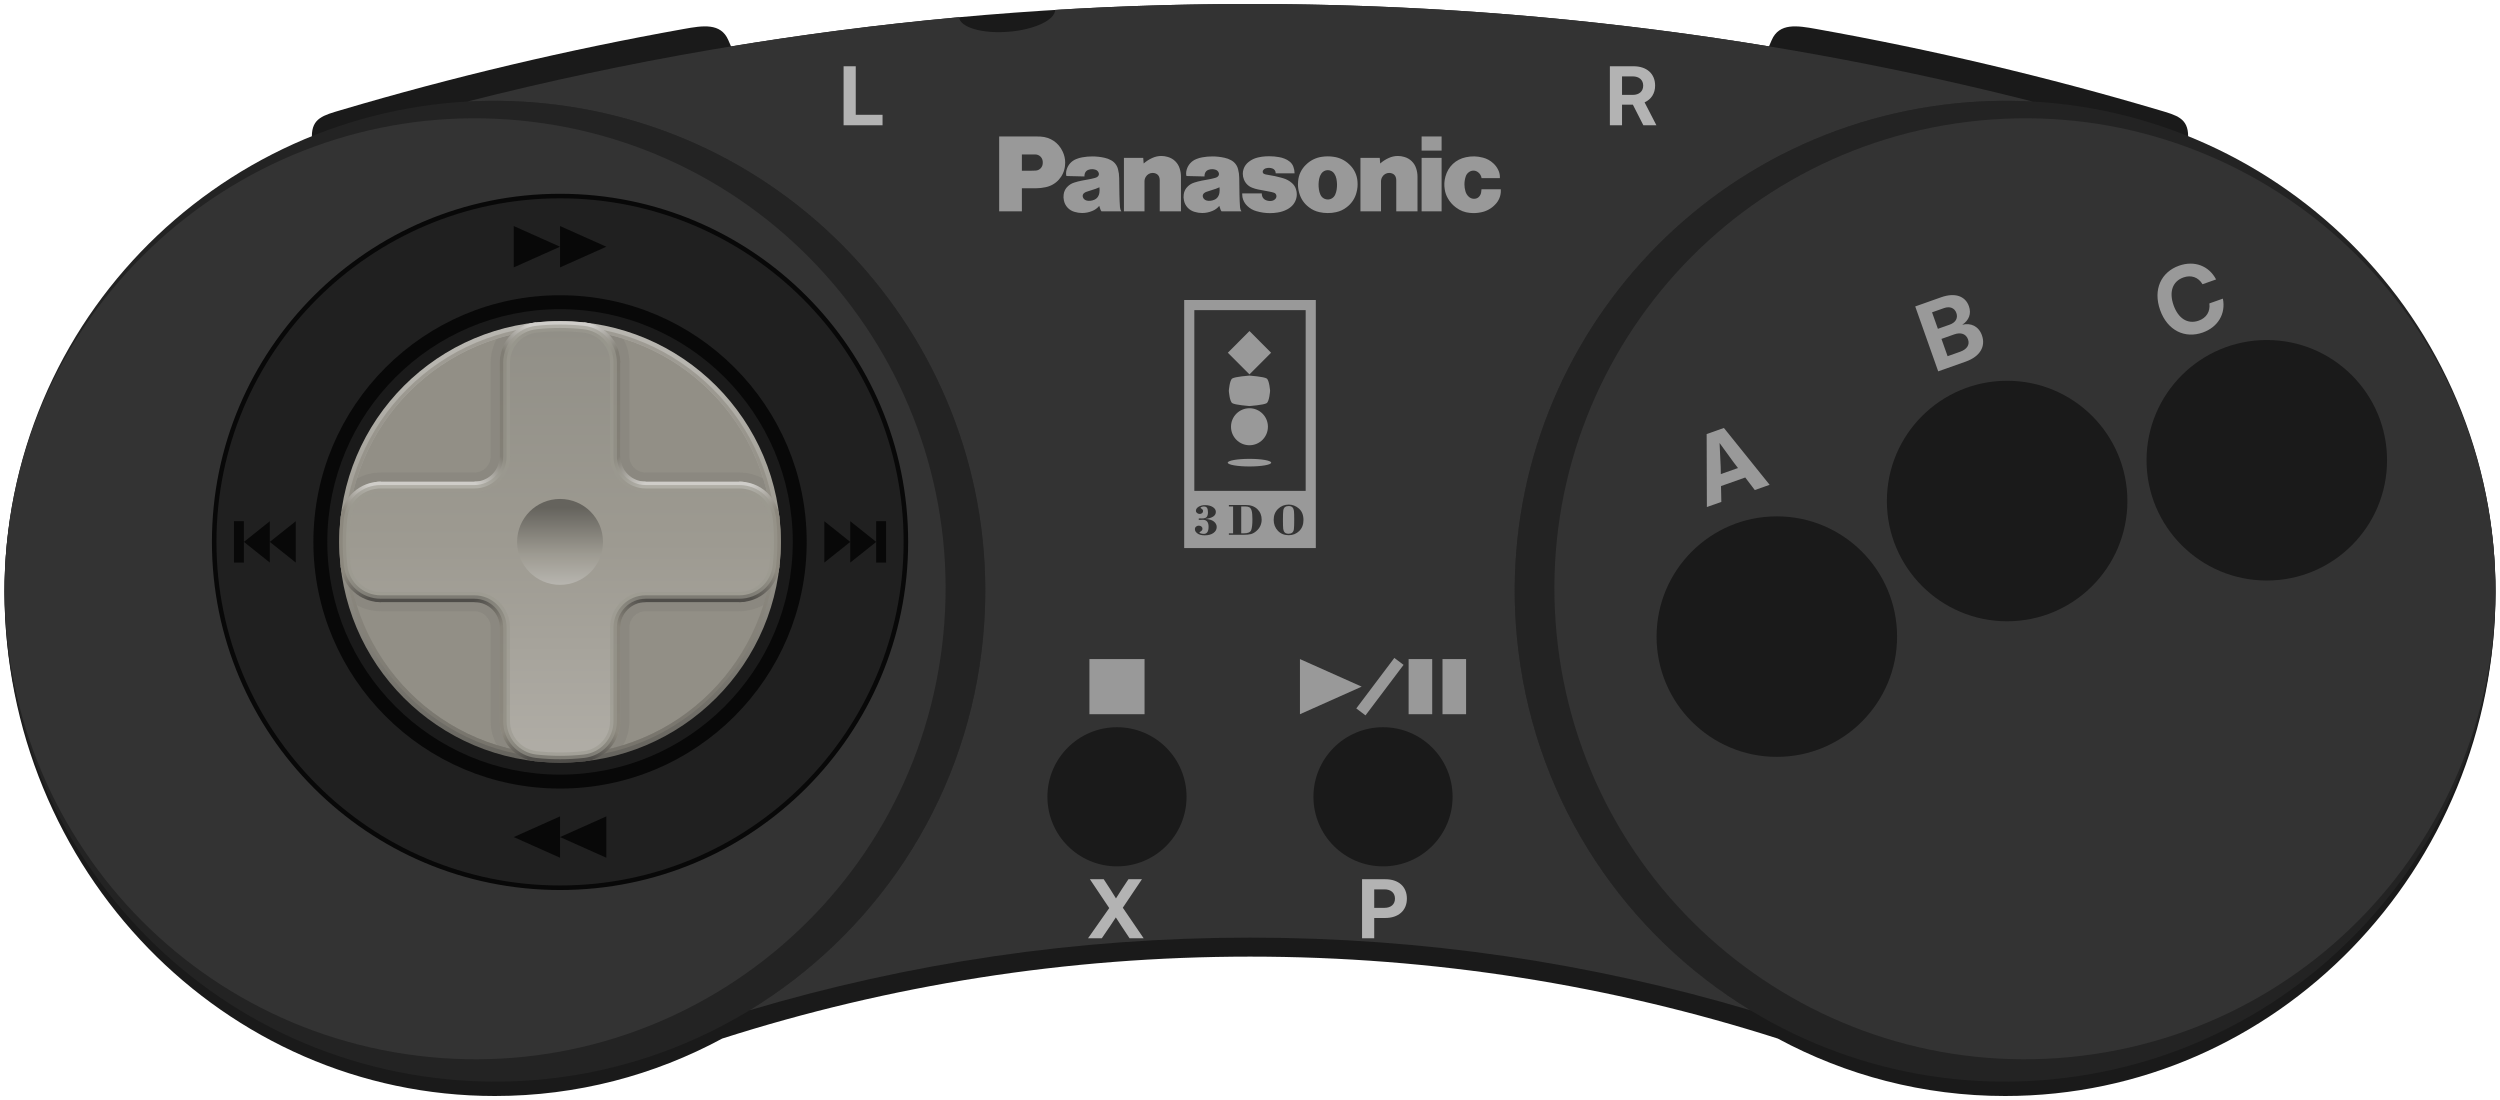
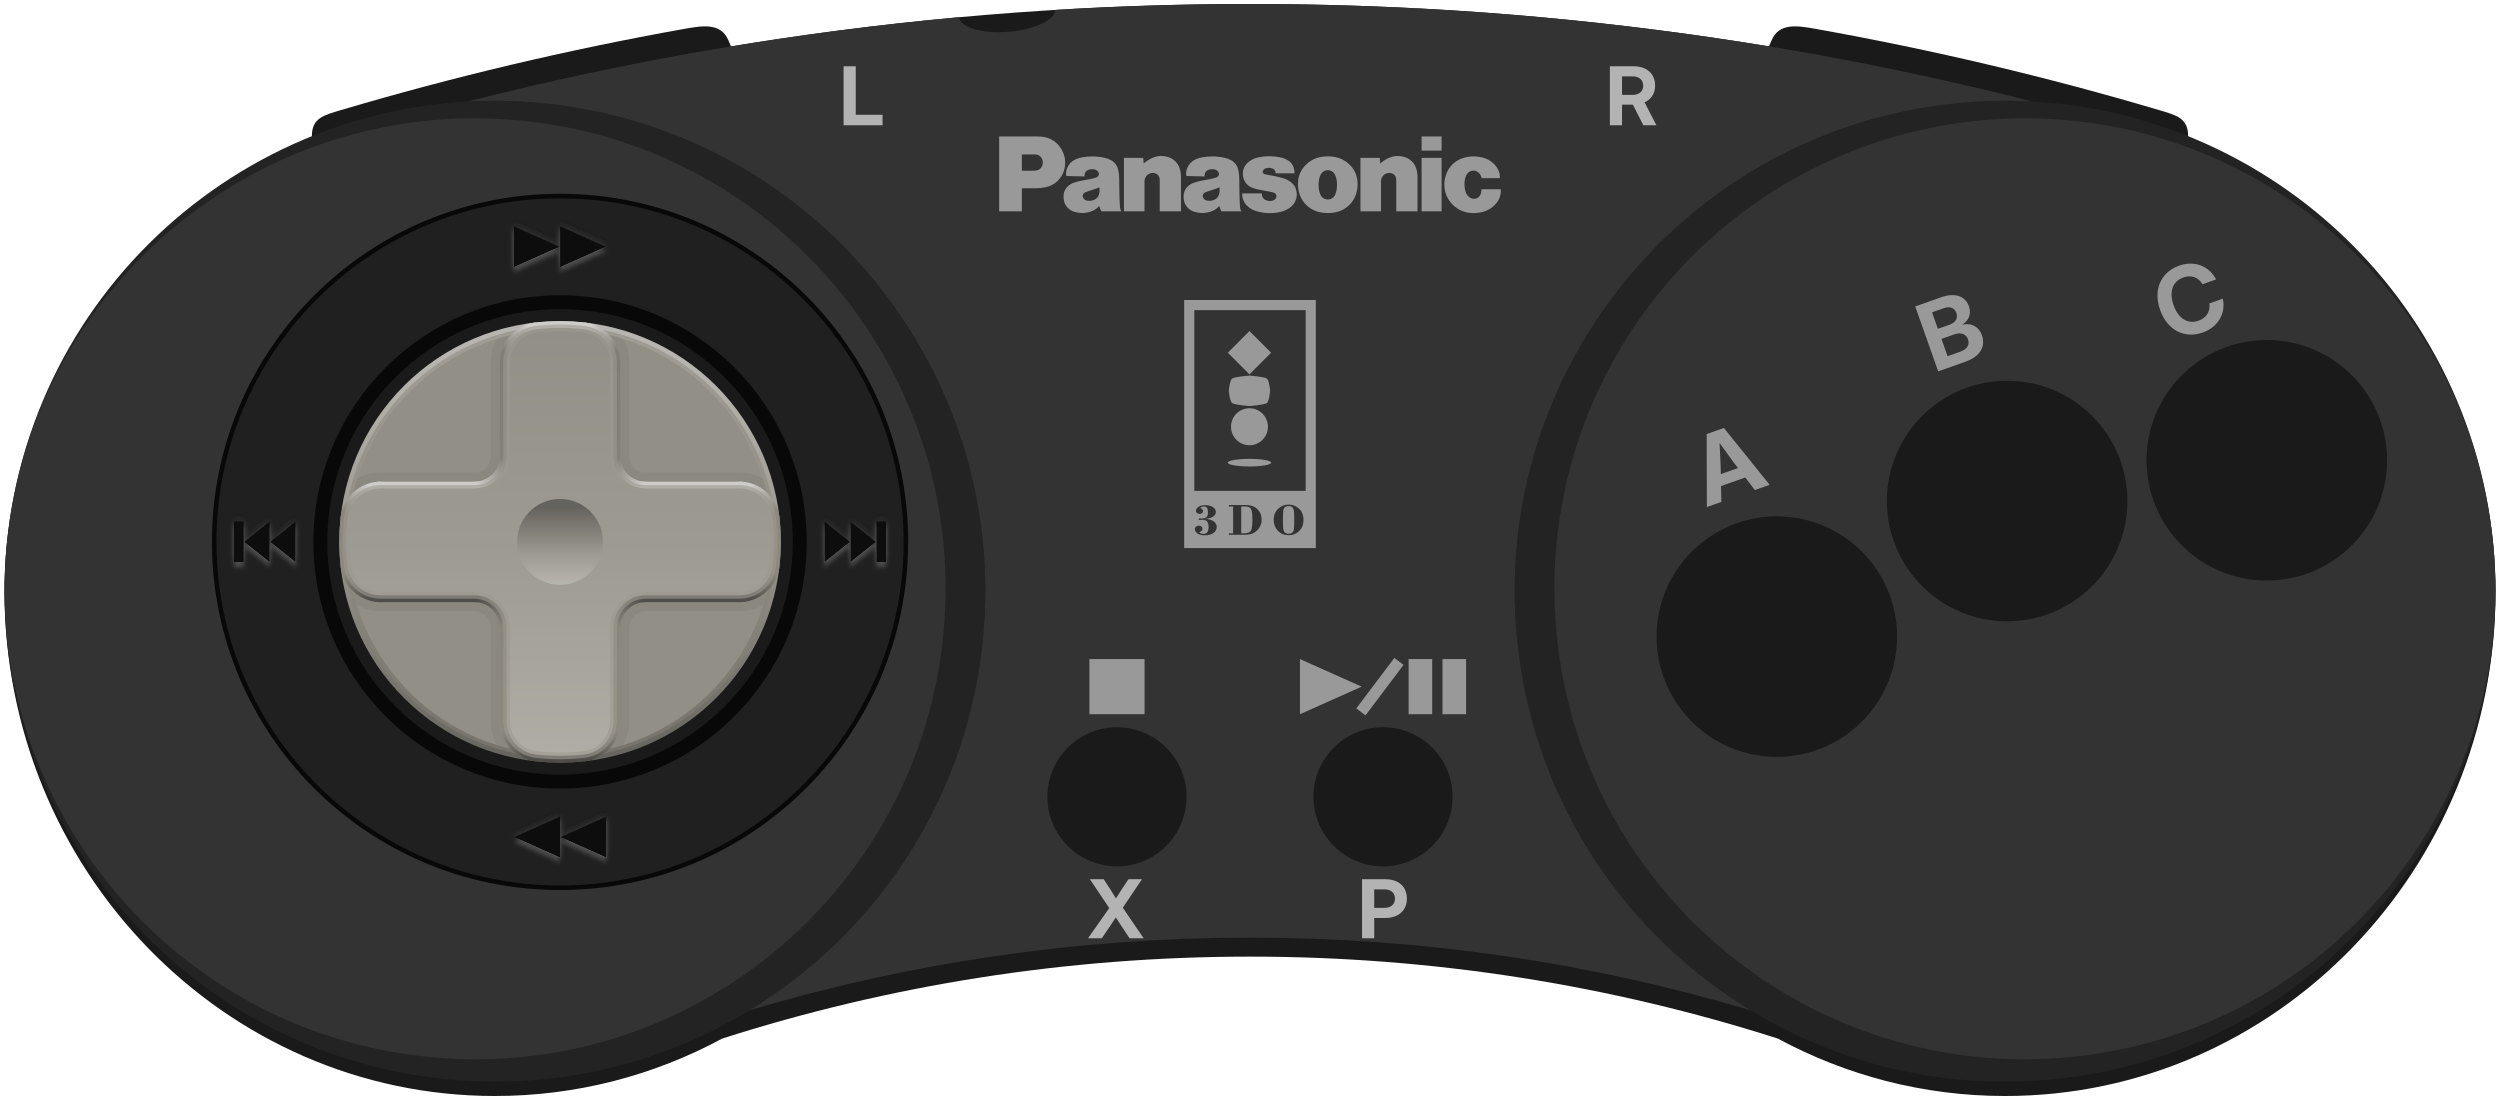
<svg xmlns="http://www.w3.org/2000/svg" xmlns:xlink="http://www.w3.org/1999/xlink" xml:space="preserve" viewBox="0 0 550 242" width="550px" height="242px" version="1.1" style="shape-rendering:geometricPrecision; fill-rule:evenodd; clip-rule:evenodd">
  <defs>
    <style type="text/css">
    .str1 {stroke:#878379;stroke-width:0.75;stroke-opacity:0.5}
    .str2 {stroke:#9C9990;stroke-width:1.5;stroke-opacity:0.6}
    .str0 {stroke:#080808}
    .fil9 {fill:none}
    .fil29 {fill:none}
    .fil5 {fill:#080808}
    .fil0 {fill:#1A1A1A}
    .fil1 {fill:#1A1A1A}
    .fil4 {fill:#202020}
    .fil2 {fill:#232323}
    .fil3 {fill:#333333}
    .fil7 {fill:#999999}
    .fil6 {fill:#B3B3B3}
    .fil12 {fill:#4F4D49}
    .fil14 {fill:#8C887E}
    .fil10 {fill:#928F86}
    .fil13 {fill:#CFCDC9}
    .fil11 {fill:#4F4D49;fill-opacity:0.1}
    .fil15 {fill:url(#id0)}
    .fil23 {fill:url(#id1)}
    .fil20 {fill:url(#id2)}
    .fil17 {fill:url(#id3)}
    .fil18 {fill:url(#id4)}
    .fil22 {fill:url(#id5)}
    .fil21 {fill:url(#id6)}
    .fil19 {fill:url(#id7)}
    .fil16 {fill:url(#id8)}
    .fil25 {fill:url(#id9)}
    .fil27 {fill:url(#id10)}
    .fil24 {fill:url(#id11)}
    .fil26 {fill:url(#id12)}
    .fil28 {fill:url(#id13)}
    .fil8 {fill:url(#id14)}
    .fil30 {fill:url(#id15)}
+     .fil40 {fill:#3A3A3A}
+     .shd0 {filter: drop-shadow(0px 1px .5px rgba(0, 0, 0, 0.3)) drop-shadow(0px 0px .5px rgba(0, 0, 0, 0.5))}
+     .shd1 {filter: drop-shadow(0px -1px .5px rgba(0, 0, 0, 0.3)) drop-shadow(0px 1px .5px rgba(255, 255, 255, 0.2))}
  </style>
    <linearGradient id="id0" gradientUnits="userSpaceOnUse" x1="123.209" y1="160.574" x2="123.209" y2="77.861">
      <stop offset="0" style="stop-opacity:1; stop-color:#8C887E" />
      <stop offset="1" style="stop-opacity:1; stop-color:#807D74" />
    </linearGradient>
    <linearGradient id="id1" gradientUnits="userSpaceOnUse" x1="111.574" y1="78.184" x2="117.201" y2="72.538">
      <stop offset="0" style="stop-opacity:1; stop-color:#807D74" />
      <stop offset="1" style="stop-opacity:1; stop-color:#CFCDC9" />
    </linearGradient>
    <linearGradient id="id2" gradientUnits="userSpaceOnUse" x1="129.217" y1="165.896" x2="134.844" y2="160.251">
      <stop offset="0" style="stop-opacity:1; stop-color:#504E4A" />
      <stop offset="1" style="stop-opacity:1; stop-color:#8C887E" />
    </linearGradient>
    <linearGradient id="id3" gradientUnits="userSpaceOnUse" x1="164.242" y1="130.852" x2="169.888" y2="125.225">
      <stop offset="0" style="stop-opacity:1; stop-color:#504E4A" />
      <stop offset="1" style="stop-opacity:1; stop-color:#8C887E" />
    </linearGradient>
    <linearGradient id="id4" gradientUnits="userSpaceOnUse" x1="76.53" y1="113.21" x2="82.175" y2="107.582">
      <stop offset="0" style="stop-opacity:1; stop-color:#8C887E" />
      <stop offset="1" style="stop-opacity:1; stop-color:#CFCDC9" />
    </linearGradient>
    <linearGradient id="id5" gradientUnits="userSpaceOnUse" xlink:href="#id1" x1="134.844" y1="78.184" x2="129.217" y2="72.538">
  </linearGradient>
    <linearGradient id="id6" gradientUnits="userSpaceOnUse" xlink:href="#id2" x1="117.201" y1="165.896" x2="111.574" y2="160.251">
  </linearGradient>
    <linearGradient id="id7" gradientUnits="userSpaceOnUse" xlink:href="#id3" x1="82.175" y1="130.852" x2="76.53" y2="125.225">
  </linearGradient>
    <linearGradient id="id8" gradientUnits="userSpaceOnUse" xlink:href="#id4" x1="169.888" y1="113.21" x2="164.242" y2="107.582">
  </linearGradient>
    <linearGradient id="id9" gradientUnits="userSpaceOnUse" x1="132.268" y1="134.09" x2="138.081" y2="128.276">
      <stop offset="0" style="stop-opacity:1; stop-color:#89857B" />
      <stop offset="1" style="stop-opacity:1; stop-color:#504E4A" />
    </linearGradient>
    <linearGradient id="id10" gradientUnits="userSpaceOnUse" x1="108.337" y1="110.158" x2="114.15" y2="104.345">
      <stop offset="0" style="stop-opacity:1; stop-color:#CFCDC9" />
      <stop offset="1" style="stop-opacity:1; stop-color:#838077" />
    </linearGradient>
    <linearGradient id="id11" gradientUnits="userSpaceOnUse" xlink:href="#id9" x1="114.15" y1="134.09" x2="108.337" y2="128.276">
  </linearGradient>
    <linearGradient id="id12" gradientUnits="userSpaceOnUse" xlink:href="#id10" x1="138.081" y1="110.158" x2="132.268" y2="104.345">
  </linearGradient>
    <linearGradient id="id13" gradientUnits="userSpaceOnUse" x1="123.209" y1="166.284" x2="123.209" y2="72.151">
      <stop offset="0" style="stop-opacity:1; stop-color:#B0ADA6" />
      <stop offset="0.5" style="stop-opacity:1; stop-color:#9D9A91" />
      <stop offset="1" style="stop-opacity:1; stop-color:#918F87" />
    </linearGradient>
    <linearGradient id="id14" gradientUnits="userSpaceOnUse" x1="123.209" y1="80.365" x2="123.209" y2="167.782">
      <stop offset="0" style="stop-opacity:1; stop-color:#B7B5AF" />
      <stop offset="0.4" style="stop-opacity:1; stop-color:#9D9A91" />
      <stop offset="1" style="stop-opacity:1; stop-color:#65635D" />
    </linearGradient>
    <linearGradient id="id15" gradientUnits="userSpaceOnUse" xlink:href="#id14" x1="123.209" y1="128.666" x2="123.209" y2="111.658">
  </linearGradient>
  </defs>
  <g>
    <g id="shell">
      <path class="fil0" d="M150.468 6.367c-25.665,4.593 -50.856,10.559 -75.475,17.856 -3.846,1.14 -6.384,1.753 -6.384,5.764l0 33.453 105.744 -21.921 -14.127 -32.698c-1.661,-3.847 -5.633,-3.193 -9.758,-2.454z" />
      <path class="fil0" d="M399.532 6.367c25.665,4.593 50.856,10.559 75.475,17.856 3.846,1.14 6.384,1.753 6.384,5.764l0 33.453 -105.744 -21.921 14.127 -32.698c1.661,-3.847 5.633,-3.193 9.758,-2.454z" />
      <path class="fil1" d="M74.539 30.202l0 0.681c-42.746,13.905 -73.543,53.056 -73.543,99.184 0,61.333 48.3,111.053 107.88,111.053 18.05,0 35.061,-4.57 50.011,-12.637 36.611,-11.697 75.621,-18.026 116.113,-18.026 40.492,0 79.502,6.329 116.114,18.026 14.95,8.067 31.96,12.637 50.01,12.637 59.581,0 107.881,-49.72 107.881,-111.053 0,-46.128 -30.798,-85.279 -73.544,-99.185l0 -0.68c-63.484,-19.052 -130.771,-29.323 -200.461,-29.323 -69.69,0 -136.975,10.276 -200.461,29.323z" />
      <circle class="fil2" transform="matrix(0.576669 0.070806 -0.070806 0.576669 108.876 130.067)" r="185.682" />
      <circle class="fil2" transform="matrix(-0.576669 0.070806 0.070806 0.576669 441.124 130.067)" r="185.682" />
      <path class="fil3" d="M164.88 222.268c27.227,-16.563 46.888,-44.967 51.073,-79.054 7.261,-59.137 -34.792,-112.963 -93.929,-120.224 -6.48,-0.795 -12.897,-0.999 -19.194,-0.653 35.064,-8.92 71.191,-15.18 108.153,-18.551 0.227,2.238 5.086,3.67 10.895,3.203 5.726,-0.461 10.247,-2.597 10.245,-4.809 14.182,-0.862 28.478,-1.301 42.877,-1.301 59.424,0 117.106,7.45 172.17,21.458 -6.297,-0.346 -12.714,-0.142 -19.194,0.653 -59.137,7.261 -101.19,61.087 -93.929,120.224 4.185,34.087 23.846,62.491 51.073,79.054 -34.896,-10.387 -71.85,-15.991 -110.12,-15.991 -38.269,0 -75.224,5.604 -110.12,15.991z" />
      <circle class="fil3" transform="matrix(0.553239 0.0679292 -0.0679293 0.553239 104.526 129.533)" r="185.682" />
      <circle class="fil3" transform="matrix(-0.553239 0.0679292 0.0679293 0.553239 445.474 129.533)" r="185.682" />
      <circle class="fil4 str0" cx="123.209" cy="119.217" r="76.086" />
-       <path class="fil5" d="M133.395 179.606l-10.187 4.549 10.187 4.549 0 -9.098zm-10.187 0l-10.186 4.549 10.186 4.549 0 -9.098zm63.848 -64.938l5.705 4.549 -5.705 4.549 0 -9.098zm5.705 0l2.18 0 0 9.098 -2.18 0 0 -9.098zm-11.409 0l5.704 4.549 -5.704 4.549 0 -9.098zm-121.991 0l-5.705 4.549 5.705 4.549 0 -9.098zm-5.705 0l-2.18 0 0 9.098 2.18 0 0 -9.098zm11.409 0l-5.704 4.549 5.704 4.549 0 -9.098zm47.957 -64.938l10.186 4.549 -10.186 4.549 0 -9.098zm10.186 0l10.187 4.549 -10.187 4.549 0 -9.098z" />
+       <path class="fil5 shd1" d="M133.395 179.606l-10.187 4.549 10.187 4.549 0 -9.098zm-10.187 0l-10.186 4.549 10.186 4.549 0 -9.098zm63.848 -64.938l5.705 4.549 -5.705 4.549 0 -9.098zm5.705 0l2.18 0 0 9.098 -2.18 0 0 -9.098zm-11.409 0l5.704 4.549 -5.704 4.549 0 -9.098zm-121.991 0l-5.705 4.549 5.705 4.549 0 -9.098zm-5.705 0l-2.18 0 0 9.098 2.18 0 0 -9.098zm11.409 0l-5.704 4.549 5.704 4.549 0 -9.098zm47.957 -64.938l10.186 4.549 -10.186 4.549 0 -9.098zm10.186 0l10.187 4.549 -10.187 4.549 0 -9.098z" />
    </g>
    <g id="marks">
      <path class="fil6" d="M185.589 27.561l8.571 0 0 -2.3 -5.895 0 0 -10.684 -2.676 0 0 12.984zm168.584 0l2.675 0 0 -4.533 2.358 0c0.009,0 0.018,0 0.026,0l2.307 4.533 2.872 0 -2.601 -5.038c1.453,-0.672 2.316,-1.962 2.316,-3.684 0,-2.615 -1.829,-4.262 -4.763,-4.262l-5.19 0 0 12.984zm2.675 -6.685l0 -4.07 2.349 0c1.424,0 2.307,0.794 2.307,2.033 0,1.243 -0.883,2.037 -2.298,2.037l-2.358 0z" />
      <path class="fil7" d="M317.349 144.997l5.19 0 0 12.13 -5.19 0 0 -12.13zm-7.454 0l5.19 0 0 12.131 -5.19 0 0 -12.131zm-23.906 0l13.582 6.065 -13.582 6.065 0 -12.13zm20.767 -0.255l2.028 1.529 -8.373 11.112 -2.029 -1.529 8.374 -11.112zm-67.085 0.255l12.13 0 0 12.13 -12.13 0 0 -12.13z" />
      <path class="fil6" d="M299.652 206.416l2.675 0 0 -4.459 2.405 0c2.92,0 4.783,-1.632 4.783,-4.263 0,-2.631 -1.828,-4.263 -4.747,-4.263l-5.116 0 0 12.985zm2.675 -6.689l0 -4.066 2.266 0c1.421,0 2.3,0.782 2.3,2.033 0,1.251 -0.879,2.033 -2.3,2.033l-2.266 0zm-62.957 6.689l3.024 0 1.873 -2.747c0.416,-0.609 0.817,-1.219 1.218,-1.837 0.393,0.618 0.785,1.228 1.192,1.837l1.823 2.747 3.101 0 -4.582 -6.719 4.207 -6.266 -2.97 0 -1.463 2.206c-0.445,0.672 -0.865,1.341 -1.281,2.012 -0.41,-0.671 -0.829,-1.34 -1.254,-2.012l-1.439 -2.206 -3.039 0 4.252 6.344 -4.662 6.641z" />
      <path class="fil7" d="M375.513 111.547l3.181 -1.127 -0.072 -3.484 5.333 -1.889 2.101 2.766 3.266 -1.156 -10.065 -12.507 -3.793 1.343 0.049 16.054zm3.07 -7.246l-0.035 -1.647c-0.055,-1.622 -0.129,-3.233 -0.241,-5.191 1.135,1.596 2.092,2.894 3.05,4.196l0.999 1.306 -3.773 1.336zm106.019 -31.145c3.342,-1.184 5.105,-4.122 4.432,-7.456l-2.972 1.052c0.229,1.799 -0.658,3.191 -2.345,3.789 -2.433,0.861 -4.502,-0.485 -5.527,-3.378 -1.031,-2.913 -0.26,-5.265 2.162,-6.123 1.697,-0.601 3.276,-0.071 4.204,1.492l2.982 -1.056c-1.579,-3.025 -4.802,-4.209 -8.143,-3.026 -3.927,1.391 -5.777,5.214 -4.167,9.761 1.6,4.519 5.458,6.332 9.374,4.945zm-58.197 8.543l6.048 -2.142c3.247,-1.15 4.417,-3.404 3.572,-5.79 -0.72,-2.033 -2.491,-2.783 -4.287,-2.327l-0.007 -0.02c1.425,-0.946 2.018,-2.396 1.431,-4.053 -0.779,-2.201 -3.02,-3.063 -6.093,-1.974l-5.721 2.025 5.057 14.281zm2.064 -3.336l-1.348 -3.805 2.799 -0.991c1.487,-0.527 2.624,-0.091 3.045,1.099 0.422,1.19 -0.23,2.186 -1.743,2.722l-2.753 0.975zm-2.133 -6.022l-1.285 -3.629 2.619 -0.927c1.295,-0.459 2.338,-0.037 2.733,1.078 0.392,1.108 -0.153,2.092 -1.448,2.55l-2.619 0.928z" />
      <g>
        <path class="fil7" d="M303.642 35.971c0.545,-0.484 1.163,-0.886 1.826,-1.187 0.645,-0.309 1.351,-0.47 2.067,-0.47 0.477,0 0.954,0.072 1.409,0.212 1.257,0.347 2.25,1.316 2.626,2.565 0.185,0.567 0.279,1.163 0.279,1.76 0,0.015 0,0.032 0,0.048l0 7.592 -4.672 0.001 0 -6.828c0,-0.228 -0.029,-0.423 -0.096,-0.64 -0.11,-0.382 -0.391,-0.692 -0.76,-0.841 -0.22,-0.094 -0.457,-0.143 -0.696,-0.143 -0.629,0 -1.21,0.335 -1.525,0.879 -0.181,0.299 -0.277,0.641 -0.277,0.991 0,0.008 0,0.017 0,0.026l0 6.556 -4.524 0 0 -11.765 4.243 0 0.1 1.244zm-30.836 9.599c-0.067,-0.969 -0.103,-1.789 -0.124,-2.762 -0.025,-1.279 -0.04,-2.355 -0.049,-3.633 0,-0.001 0,-0.001 0,-0.001 0,-0.653 -0.086,-1.307 -0.254,-1.938 -0.204,-0.846 -0.76,-1.568 -1.526,-1.981 -0.451,-0.255 -0.94,-0.438 -1.447,-0.543 -0.882,-0.198 -1.786,-0.298 -2.691,-0.298 -0.742,0 -1.485,0.067 -2.214,0.2 -0.478,0.083 -0.878,0.199 -1.328,0.387 -1.014,0.4 -1.786,1.247 -2.093,2.292 -0.089,0.277 -0.135,0.568 -0.135,0.86 0,0.118 0.008,0.237 0.022,0.354 0.008,0.077 0.028,0.144 0.063,0.215l3.96 0.098c-0.001,-0.03 -0.002,-0.061 -0.002,-0.091 0,-0.208 0.037,-0.416 0.109,-0.612 0.12,-0.351 0.396,-0.628 0.747,-0.748 0.264,-0.102 0.545,-0.154 0.828,-0.154 0.255,0 0.51,0.043 0.752,0.126 0.345,0.107 0.615,0.38 0.717,0.726 0.066,0.221 0.033,0.442 -0.101,0.631 -0.11,0.162 -0.269,0.286 -0.452,0.353 -0.118,0.046 -0.221,0.078 -0.341,0.111 -0.518,0.139 -1.051,0.259 -1.582,0.344 -0.445,0.074 -0.821,0.142 -1.262,0.232 -0.566,0.11 -1.129,0.257 -1.679,0.436 -0.507,0.16 -0.974,0.432 -1.361,0.796 -0.52,0.461 -0.854,1.097 -0.942,1.786 -0.068,0.48 -0.051,0.898 0.055,1.37 0.252,1.2 1.154,2.16 2.336,2.485 0.542,0.166 1.108,0.251 1.675,0.251 0.761,0 1.516,-0.153 2.217,-0.448 0.604,-0.234 1.136,-0.623 1.542,-1.125l-0.28 -2.024c-0.186,0.298 -0.46,0.531 -0.783,0.668 -0.313,0.138 -0.598,0.212 -0.938,0.247 -0.286,0.027 -0.532,0.007 -0.808,-0.07 -0.214,-0.056 -0.408,-0.172 -0.557,-0.335 -0.131,-0.137 -0.221,-0.309 -0.257,-0.495 -0.013,-0.056 -0.019,-0.113 -0.019,-0.17 0,-0.235 0.105,-0.458 0.287,-0.608 0.146,-0.127 0.314,-0.226 0.497,-0.291 0.432,-0.158 0.88,-0.305 1.323,-0.43 0.569,-0.16 1.038,-0.333 1.577,-0.581 0.051,0.43 0.049,0.798 -0.011,1.227 -0.043,0.315 -0.14,0.574 -0.311,0.839l0.279 2.023c0.087,0.287 0.166,0.526 0.265,0.809 0.055,0.157 0.129,0.278 0.239,0.401l4.36 0c-0.18,-0.277 -0.285,-0.597 -0.303,-0.927l0 -0.002zm0 0l0 0 0 0zm-44.972 -4.151l-3.02 0 0 -3.859 1.963 0c0.371,0 0.687,-0.009 1.059,-0.03 0.5,-0.019 0.962,-0.268 1.253,-0.675 0.159,-0.209 0.26,-0.457 0.294,-0.717 0.033,-0.228 0.037,-0.423 0.015,-0.655 -0.08,-0.852 -0.795,-1.503 -1.65,-1.503 -0.003,0 -0.006,0 -0.009,0l-2.925 0 0 12.512 -4.998 0 0 -16.47 8.167 0c0.326,0 0.6,0.006 0.926,0.024 2.168,0.116 3.954,1.321 4.872,3.287 0.368,0.762 0.559,1.598 0.559,2.445 0,0.229 -0.015,0.459 -0.042,0.686 -0.227,2.328 -1.945,4.239 -4.236,4.714 -0.711,0.159 -1.439,0.241 -2.167,0.241 -0.02,0 -0.04,0 -0.059,0l-0.002 0zm0 0l0 0 0 0zm18.558 4.151c-0.066,-0.969 -0.103,-1.789 -0.123,-2.762 -0.026,-1.279 -0.041,-2.355 -0.05,-3.633 0,-0.001 0,-0.001 0,-0.001 0,-0.653 -0.086,-1.307 -0.254,-1.938 -0.204,-0.846 -0.759,-1.568 -1.526,-1.981 -0.451,-0.255 -0.939,-0.438 -1.446,-0.543 -0.883,-0.198 -1.787,-0.298 -2.692,-0.298 -0.742,0 -1.485,0.067 -2.214,0.2 -0.478,0.083 -0.877,0.199 -1.328,0.387 -1.013,0.4 -1.786,1.247 -2.093,2.292 -0.089,0.277 -0.135,0.568 -0.135,0.86 0,0.118 0.008,0.237 0.023,0.354 0.007,0.077 0.027,0.144 0.062,0.215l3.96 0.098c-0.001,-0.03 -0.002,-0.061 -0.002,-0.091 0,-0.208 0.037,-0.416 0.109,-0.612 0.12,-0.351 0.396,-0.628 0.747,-0.748 0.264,-0.102 0.545,-0.154 0.828,-0.154 0.256,0 0.51,0.043 0.752,0.126 0.345,0.107 0.615,0.38 0.717,0.726 0.067,0.221 0.034,0.442 -0.101,0.631 -0.11,0.162 -0.269,0.286 -0.452,0.353 -0.118,0.046 -0.221,0.078 -0.341,0.111 -0.517,0.139 -1.051,0.259 -1.582,0.344 -0.445,0.074 -0.82,0.142 -1.262,0.232 -0.565,0.11 -1.129,0.257 -1.678,0.436 -0.508,0.16 -0.975,0.432 -1.362,0.796 -0.52,0.461 -0.854,1.097 -0.942,1.786 -0.068,0.48 -0.051,0.898 0.056,1.37 0.251,1.2 1.153,2.16 2.336,2.485 0.541,0.166 1.107,0.251 1.674,0.251 0.761,0 1.516,-0.153 2.217,-0.448 0.604,-0.234 1.136,-0.623 1.542,-1.125l-0.279 -2.024c-0.187,0.298 -0.461,0.531 -0.784,0.668 -0.313,0.138 -0.598,0.212 -0.938,0.247 -0.285,0.027 -0.532,0.007 -0.808,-0.07 -0.214,-0.056 -0.407,-0.172 -0.557,-0.335 -0.131,-0.137 -0.221,-0.309 -0.257,-0.495 -0.013,-0.056 -0.019,-0.113 -0.019,-0.17 0,-0.235 0.105,-0.458 0.287,-0.608 0.146,-0.127 0.315,-0.226 0.497,-0.291 0.432,-0.158 0.88,-0.305 1.324,-0.43 0.568,-0.16 1.037,-0.333 1.576,-0.581 0.051,0.43 0.049,0.798 -0.011,1.227 -0.043,0.315 -0.14,0.574 -0.311,0.839l0.28 2.023c0.086,0.287 0.165,0.526 0.264,0.809 0.055,0.157 0.129,0.278 0.239,0.401l4.36 0c-0.18,-0.277 -0.285,-0.597 -0.303,-0.927l0 -0.002zm0 0l0 0 0 0zm5.215 -9.599c0.545,-0.484 1.163,-0.886 1.827,-1.187 0.644,-0.309 1.35,-0.47 2.066,-0.47 0.477,0 0.953,0.072 1.409,0.212 1.258,0.347 2.25,1.316 2.626,2.565 0.185,0.567 0.279,1.163 0.279,1.76 0,0.015 0,0.032 0,0.048l0 7.592 -4.672 0.001 0 -6.828c0,-0.228 -0.03,-0.423 -0.096,-0.64 -0.11,-0.382 -0.39,-0.692 -0.759,-0.841 -0.22,-0.094 -0.458,-0.143 -0.697,-0.143 -0.629,0 -1.21,0.335 -1.525,0.879 -0.181,0.299 -0.276,0.641 -0.276,0.991 0,0.008 0,0.017 0,0.026l0 6.556 -4.525 0 0 -11.765 4.243 0 0.1 1.244 0 0zm0 0l0 0 0 0zm27.728 6.196c0.337,0.058 0.619,0.129 0.942,0.236 0.265,0.082 0.463,0.304 0.516,0.576 0.014,0.063 0.022,0.128 0.022,0.193 0,0.232 -0.094,0.454 -0.26,0.616 -0.208,0.216 -0.484,0.357 -0.781,0.399 -0.416,0.066 -0.784,0.033 -1.178,-0.111 -0.183,-0.063 -0.354,-0.16 -0.502,-0.284 -0.195,-0.161 -0.338,-0.377 -0.41,-0.618 -0.059,-0.187 -0.089,-0.382 -0.089,-0.577 0,-0.017 0,-0.034 0,-0.051l-4.307 0 0 0.25c0,0.405 0.062,0.749 0.204,1.13 0.217,0.57 0.513,1.011 0.96,1.427 0.55,0.524 1.225,0.905 1.959,1.104 0.964,0.285 1.968,0.432 2.973,0.432 0.566,0 1.133,-0.047 1.692,-0.138 0.729,-0.105 1.439,-0.336 2.091,-0.68 0.29,-0.15 0.562,-0.332 0.81,-0.543 0.834,-0.68 1.319,-1.701 1.319,-2.778 0,-0.387 -0.064,-0.773 -0.187,-1.14 -0.161,-0.522 -0.468,-0.988 -0.886,-1.341 -0.561,-0.496 -1.229,-0.859 -1.95,-1.061l-0.471 -0.134c-0.873,-0.246 -1.765,-0.438 -2.663,-0.568 -0.254,-0.037 -0.467,-0.077 -0.717,-0.136 -0.11,-0.025 -0.217,-0.062 -0.319,-0.109 -0.189,-0.085 -0.311,-0.273 -0.311,-0.48 0,-0.075 0.016,-0.148 0.046,-0.216l0.02 -0.04c0.134,-0.246 0.362,-0.427 0.632,-0.5 0.492,-0.142 0.945,-0.129 1.429,0.033 0.437,0.144 0.733,0.553 0.733,1.014 0,0.02 0,0.039 -0.001,0.058l4.153 0c0,0 0,0 0,0 0,-0.484 -0.086,-0.966 -0.254,-1.42 -0.162,-0.467 -0.457,-0.877 -0.85,-1.177 -0.333,-0.268 -0.708,-0.483 -1.108,-0.633 -0.388,-0.152 -0.793,-0.266 -1.204,-0.335 -0.711,-0.127 -1.435,-0.191 -2.158,-0.191 -0.265,0 -0.534,0.009 -0.797,0.025 -0.596,0.033 -1.098,0.107 -1.682,0.243 -0.783,0.184 -1.416,0.487 -2.049,0.984 -0.519,0.397 -0.909,0.942 -1.116,1.562 -0.113,0.337 -0.171,0.689 -0.171,1.045 0,0.429 0.085,0.854 0.248,1.251 0.317,0.834 0.977,1.494 1.812,1.811 0.435,0.173 0.816,0.287 1.276,0.381 0.907,0.188 1.674,0.333 2.586,0.489l-0.002 0.002zm14.113 -7.664c-0.466,-0.074 -0.863,-0.105 -1.334,-0.105 -0.471,0 -0.867,0.031 -1.334,0.105 -1.295,0.184 -2.499,0.782 -3.43,1.701 -1.029,0.958 -1.66,2.27 -1.766,3.672 -0.022,0.221 -0.033,0.444 -0.033,0.667 0,0.63 0.089,1.258 0.263,1.864 0.368,1.327 1.063,2.354 2.157,3.191 0.68,0.533 1.477,0.904 2.324,1.078 0.577,0.129 1.171,0.195 1.762,0.195 0.019,0 0.04,0 0.059,0 0.643,0 1.188,-0.055 1.819,-0.195 0.846,-0.174 1.644,-0.545 2.323,-1.078l-2.527 -2.756c-0.286,0.636 -0.918,1.045 -1.616,1.045 -0.25,0 -0.499,-0.053 -0.728,-0.156 -0.398,-0.173 -0.716,-0.491 -0.888,-0.889 -0.165,-0.359 -0.278,-0.742 -0.333,-1.135 -0.125,-0.827 -0.11,-1.545 0.05,-2.365 0.082,-0.425 0.226,-0.773 0.463,-1.137 0.318,-0.482 0.857,-0.773 1.435,-0.773 0.578,0 1.117,0.291 1.435,0.773 0.23,0.343 0.388,0.731 0.463,1.137 0.16,0.822 0.177,1.54 0.052,2.365 -0.063,0.414 -0.162,0.754 -0.333,1.135l2.527 2.756c1.06,-0.787 1.822,-1.914 2.156,-3.191 0.241,-0.865 0.311,-1.637 0.23,-2.531 -0.106,-1.403 -0.737,-2.714 -1.766,-3.672 -0.93,-0.919 -2.135,-1.517 -3.43,-1.701l0 0zm0 0l0 0 0 0zm19.306 -4.481l0 3.109 4.398 0 0 -3.109 -4.398 0zm0 4.707l0 11.764 4.398 0 0 -11.764 -4.398 0zm16.212 10.238c-0.837,0.906 -1.946,1.519 -3.16,1.746 -0.853,0.172 -1.6,0.209 -2.467,0.119 -1.099,-0.098 -2.148,-0.508 -3.023,-1.181 -0.725,-0.529 -1.33,-1.209 -1.772,-1.99 -0.352,-0.598 -0.589,-1.26 -0.695,-1.946 -0.166,-1.001 -0.121,-1.88 0.142,-2.858 0.601,-2.226 2.273,-3.803 4.53,-4.272 1.287,-0.266 2.432,-0.239 3.706,0.091 0.867,0.213 1.666,0.65 2.313,1.267 0.414,0.377 0.757,0.827 1.011,1.326 0.279,0.516 0.425,1.095 0.425,1.682 0,0.077 -0.003,0.154 -0.007,0.231l-4.023 0c-0.076,-0.52 -0.357,-0.987 -0.78,-1.298 -0.288,-0.226 -0.643,-0.349 -1.009,-0.349 -0.312,0 -0.617,0.089 -0.88,0.257 -0.399,0.239 -0.694,0.619 -0.828,1.064 -0.18,0.548 -0.272,1.122 -0.272,1.698 0,0.518 0.075,1.036 0.221,1.533 0.119,0.447 0.364,0.852 0.704,1.166 0.314,0.309 0.738,0.482 1.179,0.482 0.091,0 0.184,-0.008 0.275,-0.023 0.329,-0.042 0.632,-0.205 0.849,-0.456 0.233,-0.252 0.387,-0.568 0.442,-0.907 0.044,-0.248 0.068,-0.46 0.083,-0.711l4.239 0c0.009,0.115 0.015,0.233 0.015,0.35 0,1.114 -0.438,2.184 -1.218,2.979l0 0zm0 0l0 0 0 0z" />
      </g>
      <path class="fil7" d="M270.821 93.883c0,-2.249 1.818,-4.071 4.061,-4.071 2.243,0 4.061,1.822 4.061,4.071 0,2.249 -1.818,4.071 -4.061,4.071 -2.243,0 -4.061,-1.822 -4.061,-4.071zm0.279 -10.617c-0.598,0.398 -0.757,2.714 -0.757,2.714 0,0 0.159,2.315 0.757,2.713 0.597,0.4 3.782,0.64 3.782,0.64 0,0 3.185,-0.24 3.782,-0.64 0.598,-0.398 0.757,-2.713 0.757,-2.713 0,0 -0.159,-2.316 -0.757,-2.714 -0.597,-0.399 -3.782,-0.639 -3.782,-0.639 0,0 -3.185,0.24 -3.782,0.639zm3.782 -10.437l4.757 4.769 -4.757 4.768 -4.757 -4.768 4.757 -4.769zm-4.778 28.957c0,-0.463 2.139,-0.839 4.778,-0.839 2.639,0 4.777,0.376 4.777,0.839 0,0.463 -2.138,0.838 -4.777,0.838 -2.639,0 -4.778,-0.375 -4.778,-0.838zm-7.353 -33.552l0 39.75 24.498 0 0 -39.75 -24.498 0zm26.727 -2.23l0 54.576c-9.652,0 -19.304,0 -28.956,0l0 -54.576c9.652,0 19.304,0 28.956,0zm-24.395 48.174c1.602,-0.178 2.403,-0.698 2.403,-1.558 0,-0.438 -0.227,-0.795 -0.681,-1.074 -0.453,-0.279 -1.008,-0.418 -1.668,-0.418 -0.596,0 -1.084,0.123 -1.465,0.37 -0.381,0.246 -0.571,0.538 -0.571,0.876 0,0.198 0.086,0.363 0.257,0.497 0.171,0.132 0.366,0.199 0.584,0.199 0.189,0 0.359,-0.058 0.51,-0.175 0.152,-0.117 0.226,-0.273 0.226,-0.471 0,-0.2 -0.135,-0.387 -0.405,-0.559 -0.102,-0.058 -0.154,-0.115 -0.154,-0.169 0,-0.059 0.079,-0.118 0.236,-0.178 0.156,-0.06 0.324,-0.09 0.502,-0.09 0.327,0 0.558,0.104 0.693,0.313 0.135,0.207 0.202,0.534 0.202,0.976 0,0.431 -0.089,0.762 -0.267,0.994 -0.178,0.234 -0.529,0.35 -1.053,0.35l-0.514 -0.019c-0.149,0 -0.224,0.06 -0.224,0.181 0,0.105 0.072,0.157 0.214,0.157l0.705 -0.028c0.849,0 1.274,0.514 1.274,1.543 0,1.039 -0.354,1.559 -1.061,1.559 -0.216,0 -0.426,-0.031 -0.632,-0.095 -0.206,-0.064 -0.309,-0.138 -0.309,-0.222 0,-0.046 0.036,-0.087 0.109,-0.123 0.367,-0.185 0.55,-0.414 0.55,-0.688 0,-0.205 -0.078,-0.37 -0.237,-0.496 -0.157,-0.125 -0.347,-0.187 -0.568,-0.187 -0.236,0 -0.439,0.071 -0.607,0.214 -0.169,0.143 -0.254,0.332 -0.254,0.566 0,0.352 0.189,0.665 0.565,0.939 0.377,0.275 0.909,0.413 1.597,0.413 0.797,0 1.436,-0.173 1.915,-0.518 0.481,-0.345 0.721,-0.784 0.721,-1.314 0,-0.476 -0.211,-0.882 -0.633,-1.217 -0.422,-0.336 -1.076,-0.531 -1.96,-0.548zm7.988 -2.76l0.902 0c0.353,0 0.645,0.06 0.875,0.181 0.229,0.12 0.401,0.374 0.513,0.758 0.114,0.384 0.17,1.017 0.17,1.897 0,1.124 -0.091,1.919 -0.276,2.384 -0.184,0.464 -0.719,0.696 -1.605,0.696l-0.579 0 0 -5.916zm-1.79 5.916l-0.928 0 0 0.321 3.282 0c0.609,0 1.122,-0.05 1.539,-0.15 0.418,-0.099 0.825,-0.323 1.223,-0.67 0.397,-0.347 0.691,-0.732 0.883,-1.156 0.191,-0.423 0.286,-0.877 0.286,-1.358 0,-0.929 -0.313,-1.699 -0.94,-2.309 -0.627,-0.609 -1.479,-0.914 -2.554,-0.914l-3.719 0 0 0.319 0.928 0.001 0 5.916zm13.447 -2.955c0,1.023 -0.025,1.709 -0.076,2.058 -0.05,0.349 -0.177,0.6 -0.379,0.756 -0.202,0.154 -0.463,0.231 -0.783,0.231 -0.386,0 -0.669,-0.095 -0.849,-0.288 -0.18,-0.192 -0.291,-0.451 -0.333,-0.775 -0.041,-0.324 -0.062,-0.989 -0.062,-1.992 0,-1.014 0.024,-1.695 0.073,-2.044 0.049,-0.349 0.172,-0.601 0.372,-0.76 0.198,-0.157 0.464,-0.237 0.799,-0.237 0.396,0 0.681,0.098 0.854,0.293 0.173,0.196 0.28,0.453 0.322,0.773 0.041,0.319 0.062,0.981 0.062,1.985zm-4.518 -0.027c0,0.964 0.308,1.771 0.922,2.42 0.615,0.648 1.412,0.974 2.391,0.974 0.906,0 1.672,-0.306 2.3,-0.917 0.628,-0.612 0.94,-1.425 0.94,-2.439 0,-1.081 -0.331,-1.915 -0.995,-2.502 -0.663,-0.587 -1.416,-0.88 -2.257,-0.88 -0.905,0 -1.682,0.312 -2.329,0.936 -0.648,0.624 -0.972,1.427 -0.972,2.408z" />
    </g>
    <g id="holes">
      <circle class="fil5" cx="123.209" cy="119.217" r="54.265" />
      <circle class="fil1" cx="123.209" cy="119.217" r="51.202" />
      <circle class="fil1" cx="245.736" cy="175.294" r="15.307" />
      <circle class="fil1" cx="304.264" cy="175.294" r="15.307" />
      <circle class="fil1" cx="390.902" cy="140.054" r="26.457" />
      <circle class="fil1" cx="441.569" cy="110.225" r="26.457" />
      <circle class="fil1" cx="498.695" cy="101.261" r="26.457" />
    </g>
    <g id="dpad">
      <circle class="fil8" cx="123.209" cy="119.217" r="48.565" />
      <path class="fil9 str1" d="M123.209 72.027c26.062,0 47.19,21.128 47.19,47.19 0,26.063 -21.128,47.191 -47.19,47.191 -26.063,0 -47.191,-21.128 -47.191,-47.191 0,-26.062 21.128,-47.19 47.191,-47.19z" />
      <circle class="fil10" cx="123.209" cy="119.217" r="46.815" />
      <path class="fil11" d="M112.376 73.665c-1.511,1.597 -2.424,3.753 -2.424,6.117l0 20.618c0,3.063 -2.498,5.56 -5.56,5.56l-20.618 0c-2.364,0 -4.52,0.913 -6.118,2.424 0.245,-1.034 0.522,-2.055 0.835,-3.061 1.568,-0.87 3.371,-1.363 5.283,-1.363l20.618 0c1.958,0 3.56,-1.602 3.56,-3.559l0 -20.619c0,-1.912 0.492,-3.714 1.363,-5.283 1.005,-0.312 2.027,-0.59 3.061,-0.834zm21.666 0c1.033,0.244 2.055,0.522 3.062,0.834 0.87,1.569 1.362,3.371 1.362,5.283l0 20.619c0,1.957 1.602,3.559 3.56,3.559l20.618 0c1.911,0 3.714,0.492 5.283,1.362 0.312,1.006 0.589,2.028 0.834,3.062 -1.598,-1.511 -3.754,-2.424 -6.117,-2.424l-20.618 0c-3.063,0 -5.56,-2.497 -5.56,-5.56l0 -20.618c0,-2.364 -0.913,-4.52 -2.424,-6.117zm34.719 56.386c-0.245,1.033 -0.522,2.054 -0.834,3.061 -1.569,0.87 -3.372,1.362 -5.283,1.362l-20.618 0c-1.969,0 -3.56,1.592 -3.56,3.56l0 20.618c0,1.912 -0.492,3.715 -1.362,5.283 -1.007,0.312 -2.029,0.59 -3.062,0.835 1.511,-1.598 2.424,-3.754 2.424,-6.118l0 -20.618c0,-3.063 2.497,-5.56 5.56,-5.56l20.618 0c2.363,0 4.519,-0.913 6.117,-2.423zm-56.385 34.719c-1.034,-0.245 -2.056,-0.523 -3.062,-0.835 -0.87,-1.568 -1.362,-3.372 -1.362,-5.283l0 -20.618c0,-1.968 -1.592,-3.56 -3.56,-3.56l-20.618 0c-1.912,0 -3.715,-0.492 -5.283,-1.362 -0.313,-1.006 -0.59,-2.027 -0.835,-3.061 1.598,1.51 3.754,2.423 6.118,2.423l20.618 0c3.062,0 5.56,2.497 5.56,5.56l0 20.618c0,2.364 0.913,4.52 2.424,6.118z" />
      <path class="fil12" d="M134.466 158.653l-22.514 0c0,4.56 1.397,8.348 5.931,8.842 1.749,0.191 3.526,0.289 5.326,0.289 1.8,0 3.577,-0.098 5.326,-0.289 4.534,-0.494 5.931,-4.282 5.931,-8.842zm28.178 -34.32c-0.494,4.533 4.56,8.141 0,8.141l-78.87 0c-4.561,0 0.494,-3.608 0,-8.141l78.87 0z" />
      <path class="fil13" d="M134.466 79.782l-22.514 0c0,-4.56 1.397,-8.348 5.931,-8.843 1.749,-0.191 3.526,-0.289 5.326,-0.289 1.8,0 3.577,0.099 5.326,0.289 4.534,0.495 5.931,4.283 5.931,8.843zm28.178 34.32c-0.494,-4.533 4.56,-8.142 0,-8.142l-78.87 0c-4.561,0 0.494,3.608 0,8.142l78.87 0z" />
      <path class="fil14" d="M83.774 107.96l0 22.514c-4.561,0 -8.349,-1.397 -8.843,-5.931 -0.191,-1.748 -0.289,-3.526 -0.289,-5.326 0,-1.8 0.098,-3.577 0.289,-5.326 0.494,-4.533 4.283,-5.931 8.843,-5.931zm78.87 0l0 22.514c4.56,0 8.348,-1.397 8.843,-5.931 0.191,-1.748 0.289,-3.526 0.289,-5.326 0,-1.8 -0.098,-3.577 -0.289,-5.326 -0.495,-4.533 -4.283,-5.931 -8.843,-5.931z" />
      <path class="fil15" d="M118.094 158.653c-4.534,-0.495 -8.142,4.559 -8.142,-0.001l0 -78.87c0,-4.56 3.608,0.494 8.142,0l0 78.871zm10.23 0c4.534,-0.495 8.142,4.559 8.142,-0.001l0 -78.87c0,-4.56 -3.608,0.494 -8.142,0l0 78.871z" />
      <path class="fil16" d="M162.644 105.96c4.56,0 8.348,3.397 8.842,7.931l-8.841 0.941 -0.001 -8.872z" />
      <path class="fil17" d="M162.644 132.474c4.56,0 8.348,-3.397 8.842,-7.931l-8.841 -0.94 -0.001 8.871z" />
      <path class="fil18" d="M83.774 105.96c-4.561,0 -8.349,3.397 -8.843,7.931l8.841 0.941 0.002 -8.872z" />
      <path class="fil19" d="M83.774 132.474c-4.561,0 -8.349,-3.397 -8.843,-7.931l8.841 -0.94 0.002 8.871z" />
      <path class="fil20" d="M136.466 158.652c0,4.561 -3.397,8.348 -7.931,8.843l-0.94 -8.841 8.871 -0.002z" />
      <path class="fil21" d="M109.952 158.652c0,4.561 3.397,8.348 7.931,8.843l0.94 -8.841 -8.871 -0.002z" />
      <path class="fil22" d="M136.466 79.782c0,-4.56 -3.397,-8.348 -7.931,-8.843l-0.94 8.842 8.871 0.001z" />
      <path class="fil23" d="M109.952 79.782c0,-4.56 3.397,-8.348 7.931,-8.843l0.94 8.842 -8.871 0.001z" />
      <path class="fil24" d="M104.392 124.332l0 8.142c3.062,0 5.56,2.497 5.56,5.56l8.142 0c0,-7.552 -6.15,-13.702 -13.702,-13.702z" />
      <path class="fil25" d="M142.026 124.332l0 8.142c-3.063,0 -5.56,2.497 -5.56,5.56l-8.143 0c0,-7.552 6.151,-13.702 13.703,-13.702z" />
      <path class="fil26" d="M142.026 114.102l0 -8.142c-3.063,0 -5.56,-2.497 -5.56,-5.559l-8.143 0c0,7.551 6.151,13.701 13.703,13.701z" />
      <path class="fil27" d="M104.392 114.102l0 -8.142c3.062,0 5.56,-2.497 5.56,-5.559l8.142 0c0,7.551 -6.15,13.701 -13.702,13.701z" />
      <path class="fil28" d="M104.392 107.46l-20.618 0c-3.8,0 -6.943,2.81 -7.355,6.589 -0.187,1.724 -0.277,3.433 -0.277,5.168 0,1.734 0.09,3.444 0.277,5.168 0.412,3.78 3.555,6.589 7.355,6.589l20.618 0c3.882,0 7.06,3.178 7.06,7.06l0 20.618c0,3.8 2.81,6.942 6.589,7.354 1.723,0.188 3.434,0.278 5.168,0.278 1.734,0 3.445,-0.09 5.168,-0.278 3.78,-0.412 6.589,-3.554 6.589,-7.354l0 -20.618c0,-3.882 3.178,-7.06 7.06,-7.06l20.618 0c3.8,0 6.942,-2.809 7.354,-6.589 0.188,-1.724 0.278,-3.434 0.278,-5.168 0,-1.734 -0.09,-3.444 -0.278,-5.168 -0.412,-3.78 -3.554,-6.589 -7.354,-6.589l-20.618 0c-3.89,0 -7.06,-3.17 -7.06,-7.059l0 -20.619c0,-3.799 -2.81,-6.942 -6.589,-7.354 -1.724,-0.188 -3.434,-0.278 -5.168,-0.278 -1.735,0 -3.444,0.09 -5.168,0.278 -3.779,0.412 -6.589,3.554 -6.589,7.354l0 20.619c0,3.889 -3.17,7.059 -7.06,7.059z" />
      <path class="fil29 str2" d="M104.392 107.46l-20.618 0c-3.8,0 -6.943,2.81 -7.355,6.589 -0.187,1.724 -0.277,3.433 -0.277,5.168 0,1.734 0.09,3.444 0.277,5.168 0.412,3.78 3.555,6.589 7.355,6.589l20.618 0c3.882,0 7.06,3.178 7.06,7.06l0 20.618c0,3.8 2.81,6.942 6.589,7.354 1.723,0.188 3.434,0.278 5.168,0.278 1.734,0 3.445,-0.09 5.168,-0.278 3.78,-0.412 6.589,-3.554 6.589,-7.354l0 -20.618c0,-3.882 3.178,-7.06 7.06,-7.06l20.618 0c3.8,0 6.942,-2.809 7.354,-6.589 0.188,-1.724 0.278,-3.434 0.278,-5.168 0,-1.734 -0.09,-3.444 -0.278,-5.168 -0.412,-3.78 -3.554,-6.589 -7.354,-6.589l-20.618 0c-3.89,0 -7.06,-3.17 -7.06,-7.059l0 -20.619c0,-3.799 -2.81,-6.942 -6.589,-7.354 -1.724,-0.188 -3.434,-0.278 -5.168,-0.278 -1.735,0 -3.444,0.09 -5.168,0.278 -3.779,0.412 -6.589,3.554 -6.589,7.354l0 20.619c0,3.889 -3.17,7.059 -7.06,7.059z" />
      <circle class="fil30" cx="123.209" cy="119.217" r="9.449" />
    </g>
  </g>
</svg>
